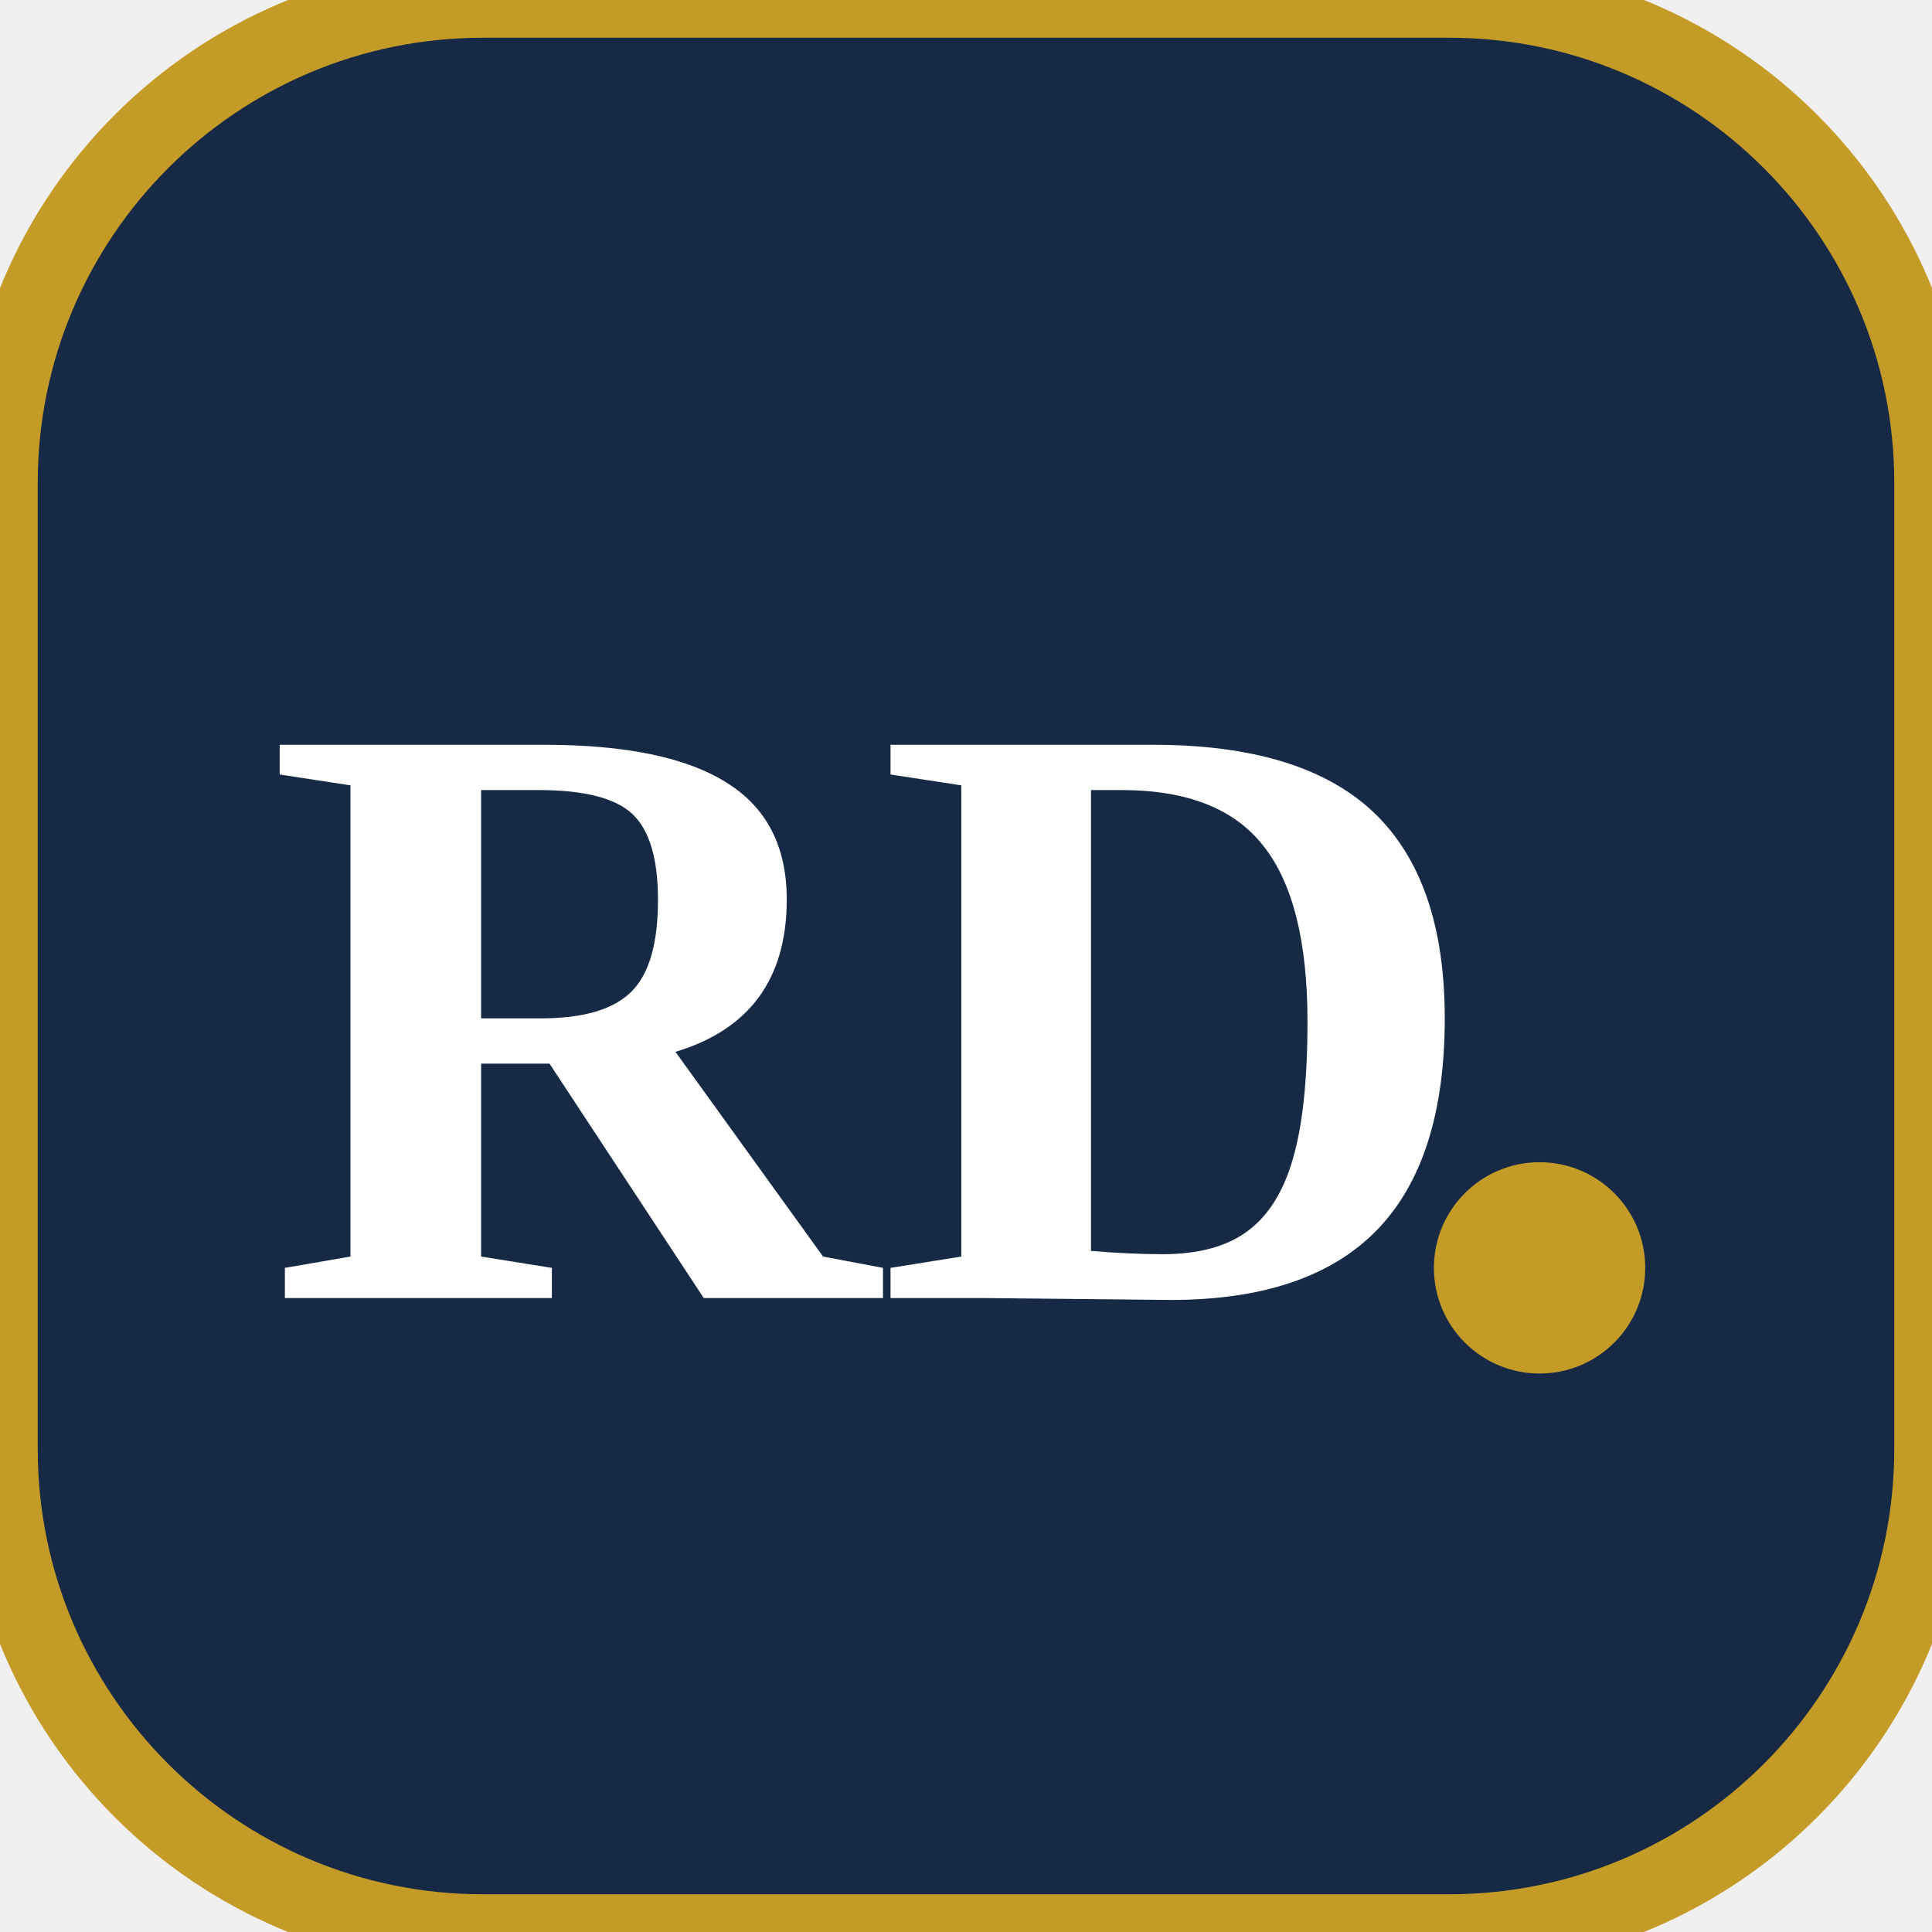
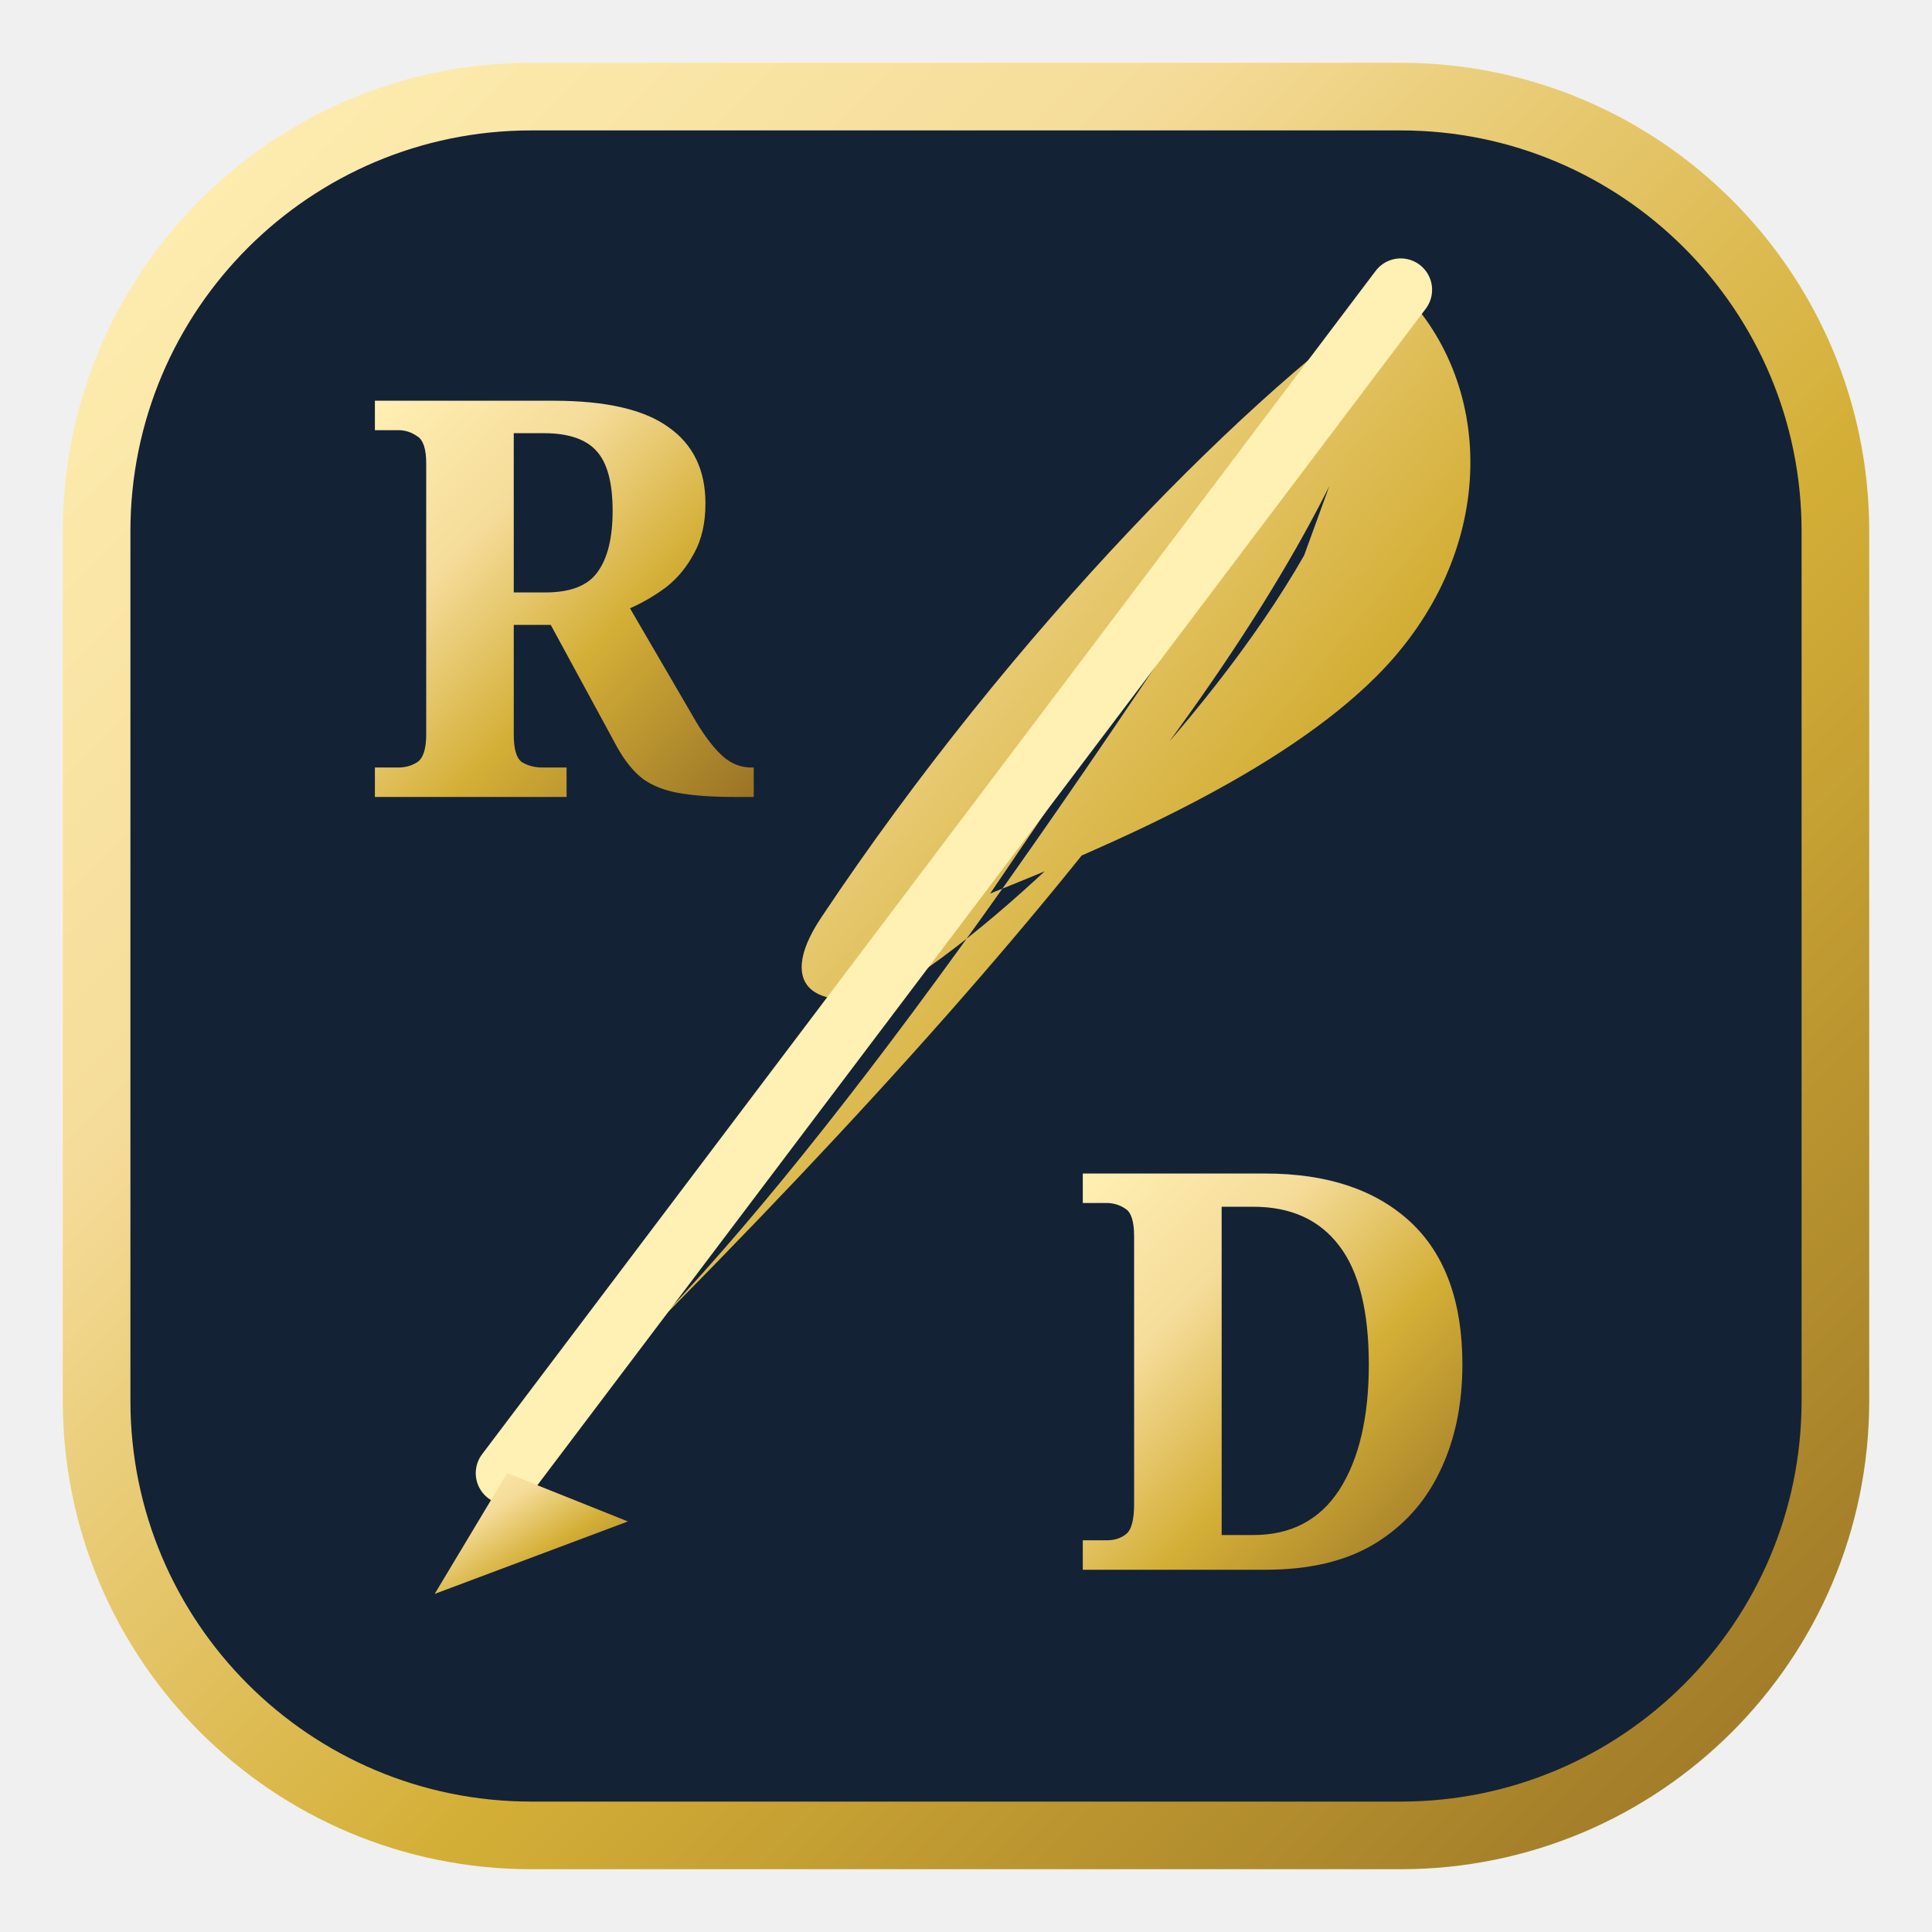
- <svg xmlns="http://www.w3.org/2000/svg" viewBox="0 0 64 64">
-   <rect width="64" height="64" rx="16" fill="#162A45" stroke="#C59B27" stroke-width="2.5" />
-   <text x="29" y="43" font-family="Georgia, 'Times New Roman', serif" font-size="28" font-weight="bold" fill="#FFFFFF" text-anchor="middle">RD</text>
-   <circle cx="51" cy="42" r="3.5" fill="#C59B27" />
+ <svg xmlns="http://www.w3.org/2000/svg" viewBox="0 0 40 40" fill="none">
+   <defs>
+     <linearGradient id="heroGold" x1="0%" y1="0%" x2="100%" y2="100%">
+       <stop offset="0%" stop-color="#FFF0B3" />
+       <stop offset="30%" stop-color="#F5DC9A" />
+       <stop offset="60%" stop-color="#D4AF37" />
+       <stop offset="100%" stop-color="#9A7426" />
+     </linearGradient>
+   </defs>
+   <rect x="2" y="2" width="36" height="36" rx="9" fill="#142236" stroke="url(#heroGold)" stroke-width="1.4" />
+   <path d="M29 6C26 8 21 13 17 19C16 20.5 17 21 18.5 20.5C21 19 25 15 27 11.5M29 6C31 8 31 11.5 28.5 14C26.5 16 23 17.5 20.5 18.5M29 6C28 11 23 18 13 28L10 31L13 28C17 24 22 17 29 6Z" fill="url(#heroGold)" />
+   <line x1="29" y1="6" x2="10.5" y2="30.5" stroke="#FFF0B3" stroke-width="1.3" stroke-linecap="round" />
+   <polygon points="10.5,30.5 9,33 13,31.5" fill="url(#heroGold)" />
+   <text x="11.5" y="16.5" font-family="Georgia, serif" font-size="11.5" font-weight="bold" fill="url(#heroGold)" text-anchor="middle">R</text>
+   <text x="26.5" y="32.5" font-family="Georgia, serif" font-size="11.5" font-weight="bold" fill="url(#heroGold)" text-anchor="middle">D</text>
</svg>
